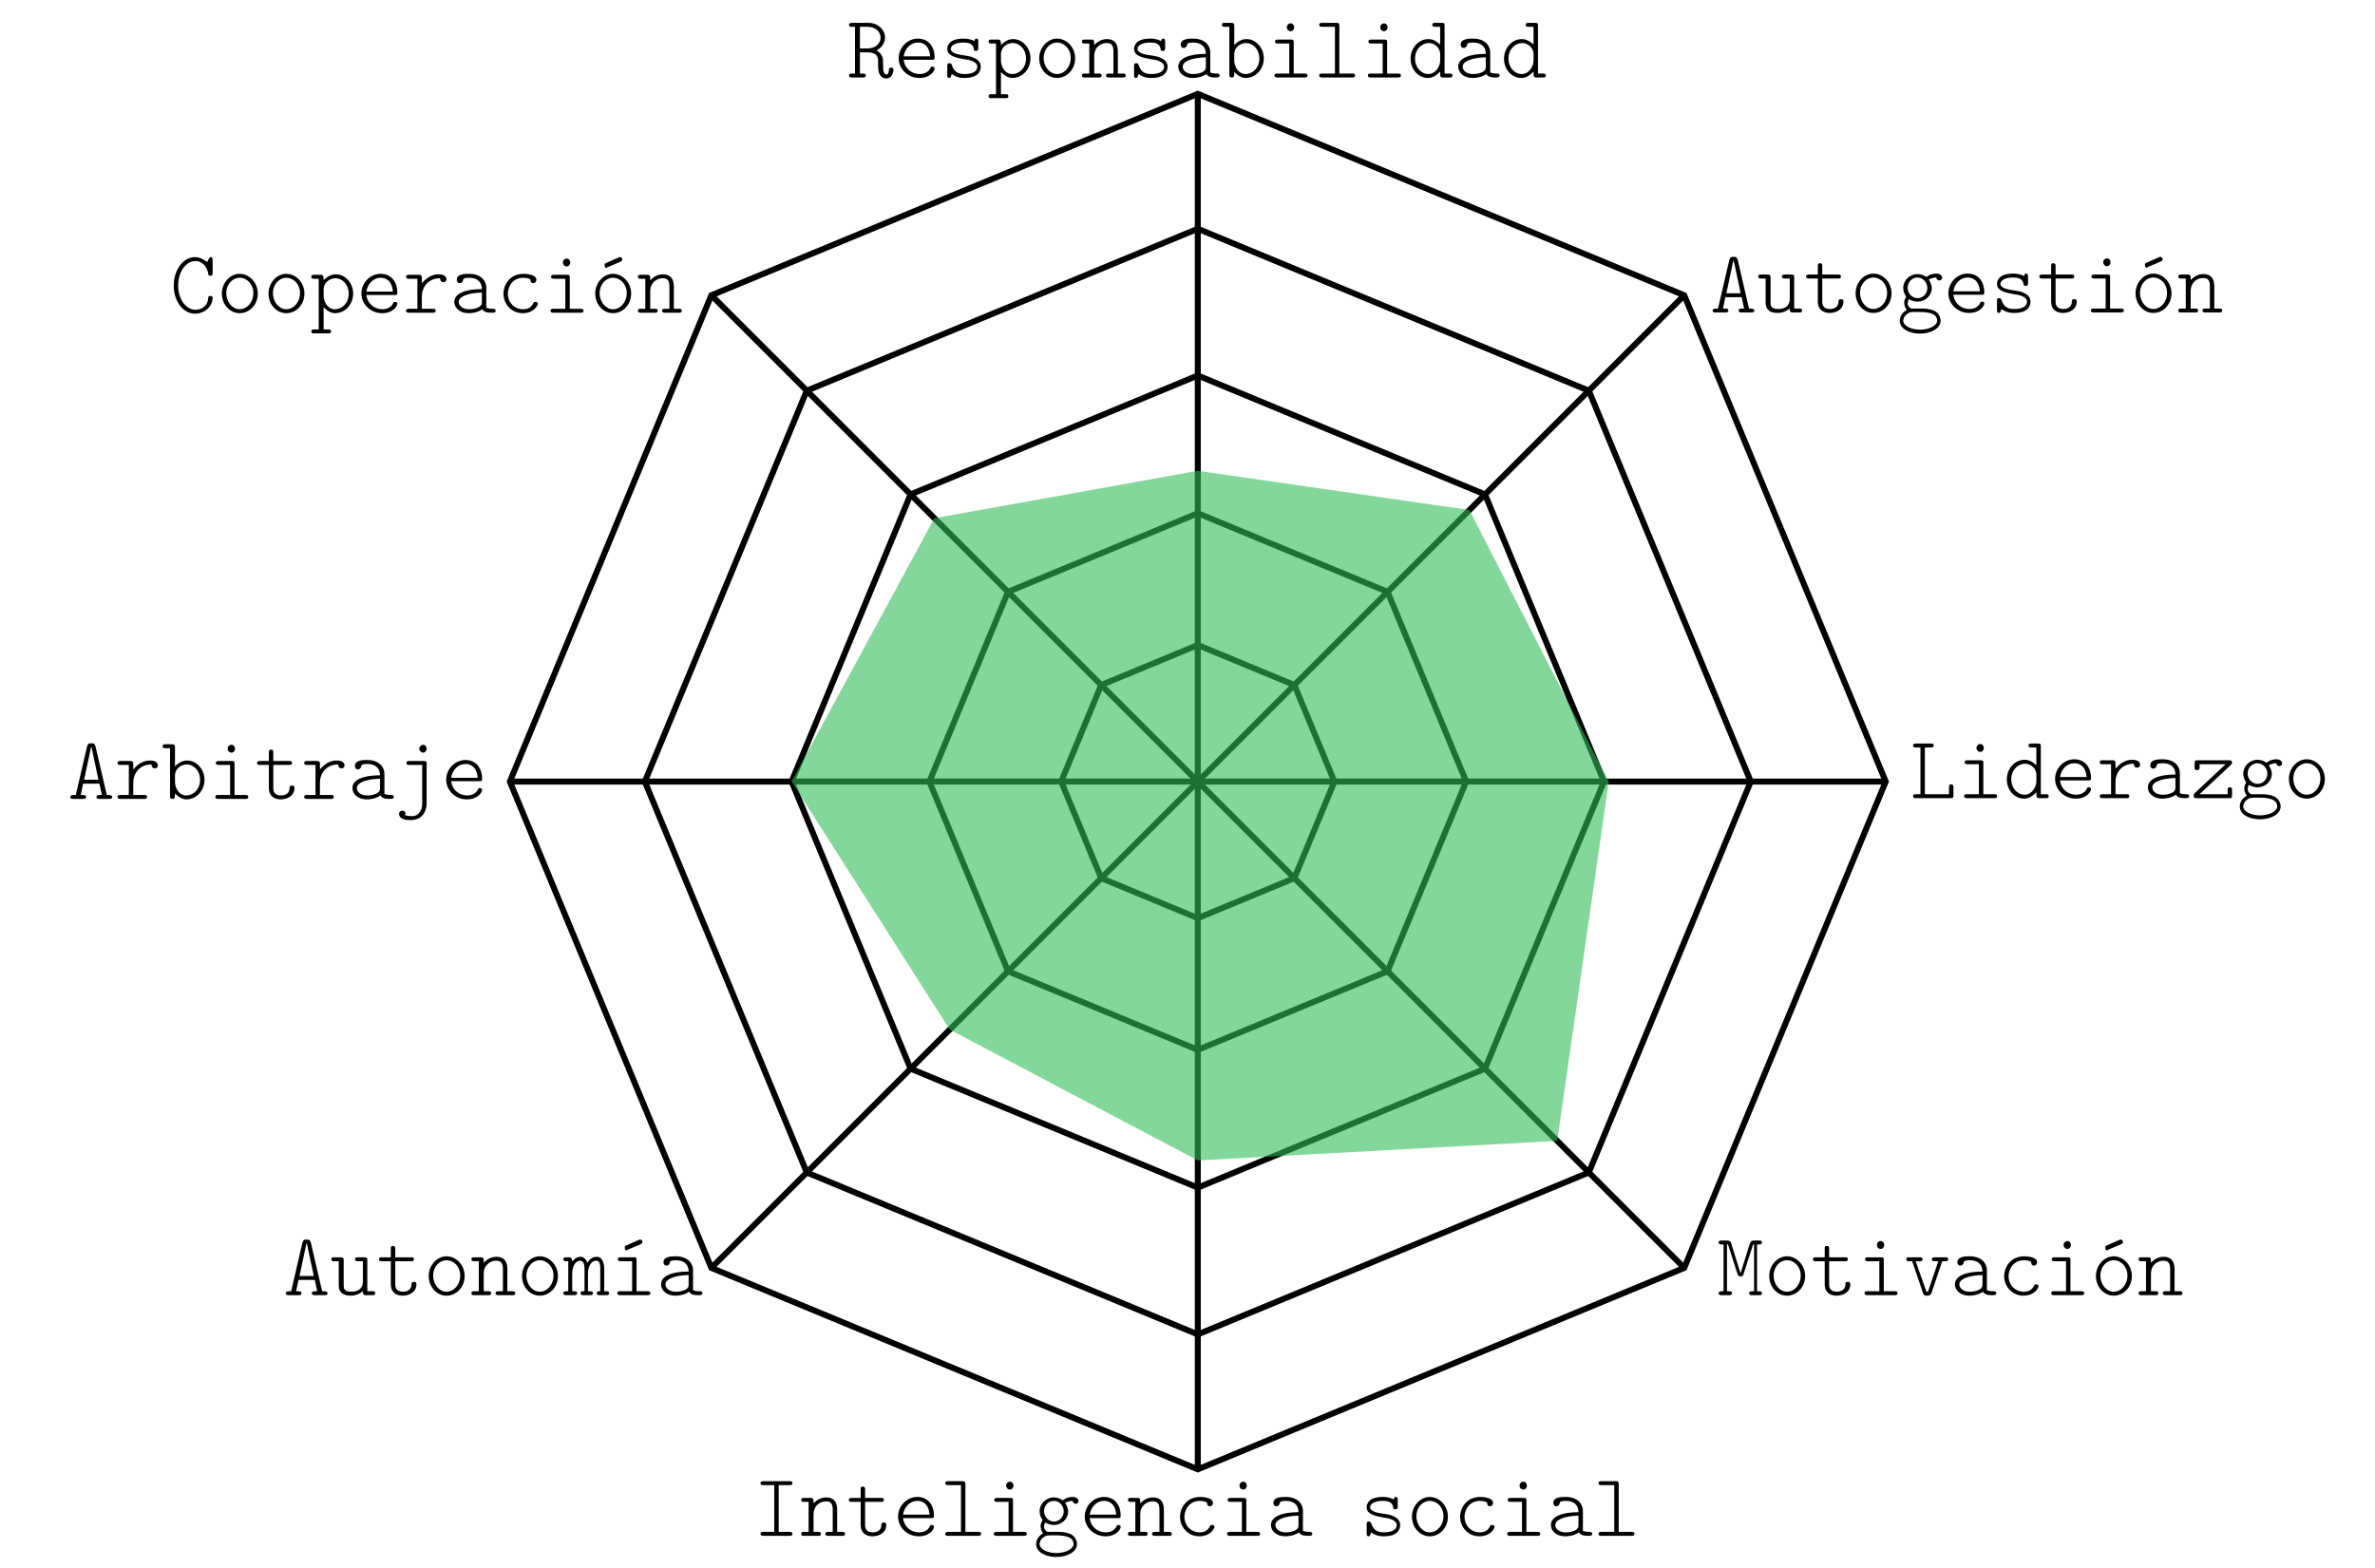
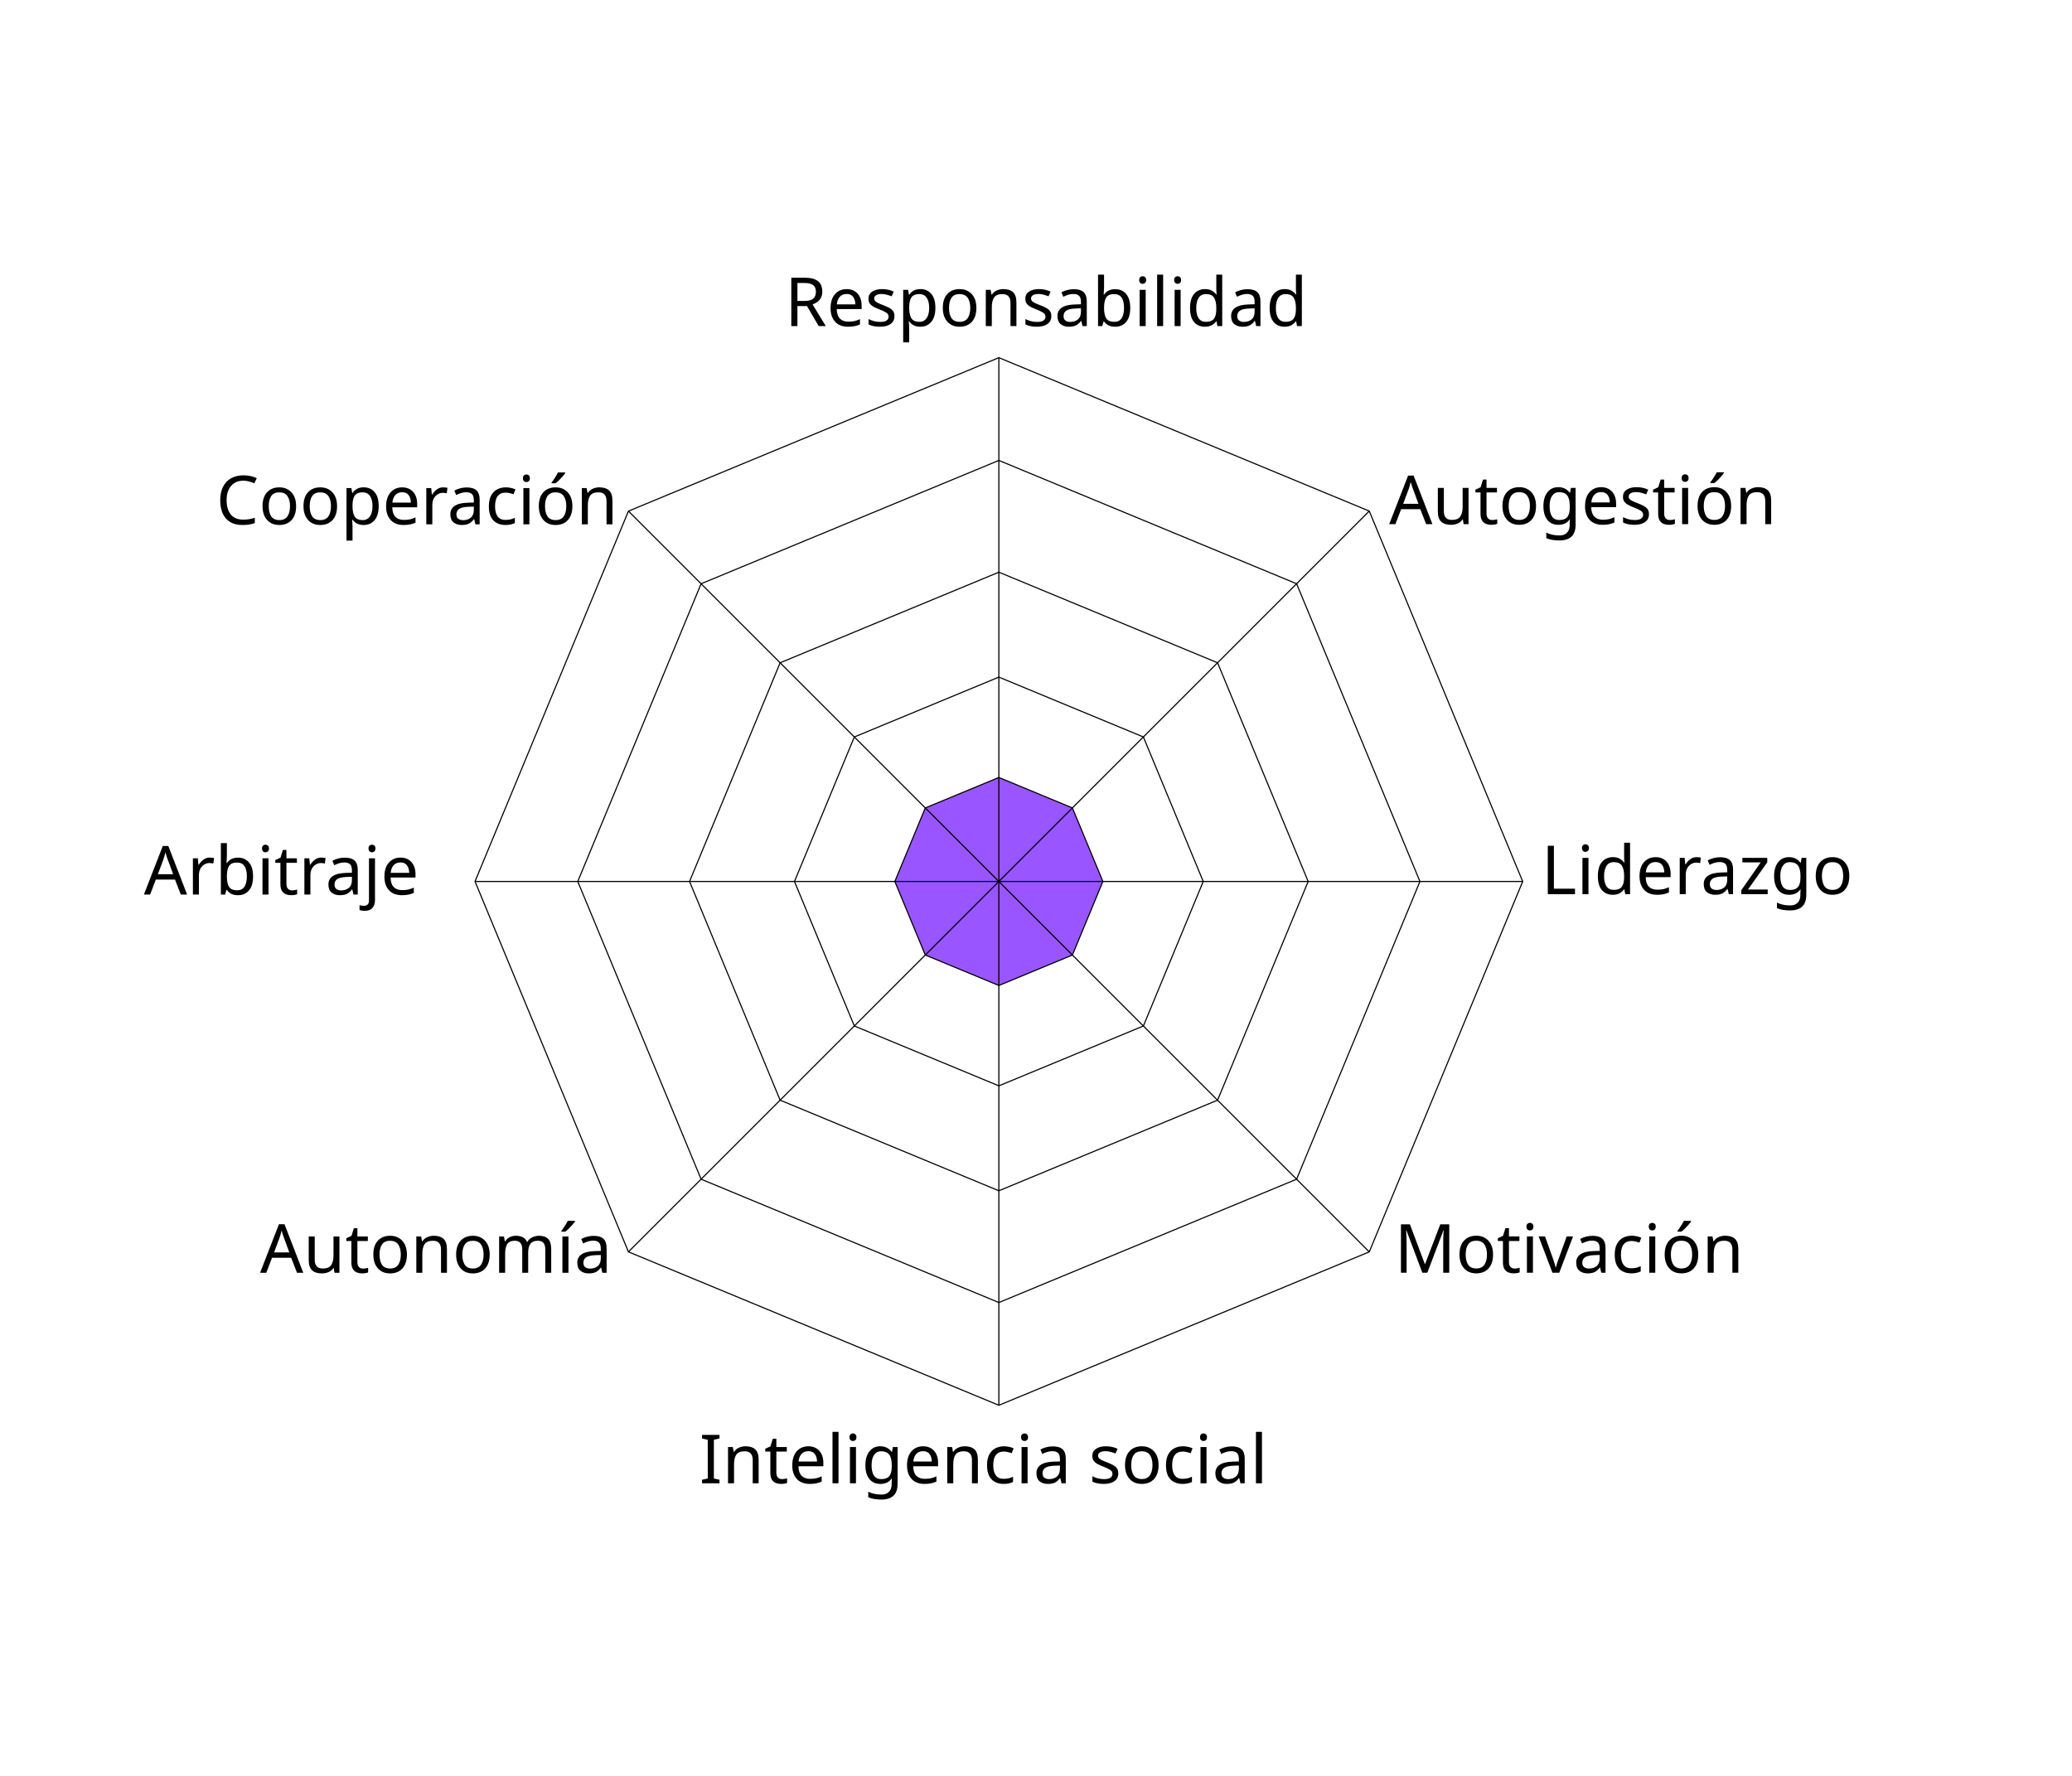
- <svg xmlns="http://www.w3.org/2000/svg" width="75.389mm" height="49.78mm" viewBox="0 0 75.389 49.78" version="1.1" id="svg4712">
-   <defs id="defs4706" />
-   <g id="layer1" transform="translate(294.7182,-33.98522)">
-     <path id="path4571" d="m -256.697,36.965 15.441,6.396 6.396,15.441 -6.396,15.441 -15.441,6.396 -15.441,-6.396 -6.396,-15.441 6.396,-15.441 z" style="display:inline;opacity:1;fill:none;fill-opacity:1;stroke:#000000;stroke-width:0.19;stroke-linecap:round;stroke-miterlimit:4;stroke-dasharray:none;stroke-opacity:1" />
-     <path style="display:inline;opacity:1;fill:none;fill-opacity:1;stroke:#000000;stroke-width:0.19;stroke-linecap:round;stroke-miterlimit:4;stroke-dasharray:none;stroke-opacity:1" d="m -256.697,41.249 12.412,5.141 5.141,12.412 -5.141,12.412 -12.412,5.141 -12.412,-5.141 -5.141,-12.412 5.141,-12.412 z" id="path4666" />
-     <path id="path4668" d="m -256.697,45.908 9.117,3.776 3.776,9.117 -3.776,9.117 -9.117,3.776 -9.117,-3.776 -3.776,-9.117 3.776,-9.117 z" style="display:inline;opacity:1;fill:none;fill-opacity:1;stroke:#000000;stroke-width:0.19;stroke-linecap:round;stroke-miterlimit:4;stroke-dasharray:none;stroke-opacity:1" />
-     <path style="display:inline;opacity:1;fill:none;fill-opacity:1;stroke:#000000;stroke-width:0.19;stroke-linecap:round;stroke-miterlimit:4;stroke-dasharray:none;stroke-opacity:1" d="m -256.697,50.282 6.024,2.495 2.495,6.024 -2.495,6.024 -6.024,2.495 -6.024,-2.495 -2.495,-6.024 2.495,-6.024 z" id="path4670" />
-     <path id="path4672" d="m -256.697,54.466 3.066,1.27 1.27,3.066 -1.27,3.066 -3.066,1.27 -3.066,-1.27 -1.27,-3.066 1.27,-3.066 z" style="display:inline;opacity:1;fill:none;fill-opacity:1;stroke:#000000;stroke-width:0.19;stroke-linecap:round;stroke-miterlimit:4;stroke-dasharray:none;stroke-opacity:1" />
-     <path id="path4674" d="M -256.697,36.965 V 80.638" style="display:inline;opacity:1;fill:none;stroke:#000000;stroke-width:0.19;stroke-linecap:butt;stroke-linejoin:miter;stroke-miterlimit:4;stroke-dasharray:none;stroke-opacity:1" />
-     <path style="display:inline;opacity:1;fill:none;stroke:#000000;stroke-width:0.19;stroke-linecap:butt;stroke-linejoin:miter;stroke-miterlimit:4;stroke-dasharray:none;stroke-opacity:1" d="m -241.256,43.361 -30.881,30.881" id="path4676" />
-     <path id="path4678" d="m -234.86,58.801 -43.673,8e-6" style="display:inline;opacity:1;fill:none;stroke:#000000;stroke-width:0.19;stroke-linecap:butt;stroke-linejoin:miter;stroke-miterlimit:4;stroke-dasharray:none;stroke-opacity:1" />
-     <path style="display:inline;opacity:1;fill:none;stroke:#000000;stroke-width:0.19;stroke-linecap:butt;stroke-linejoin:miter;stroke-miterlimit:4;stroke-dasharray:none;stroke-opacity:1" d="M -241.256,74.242 -272.137,43.361" id="path4680" />
-     <path id="path4682" d="m -269.59,58.801 4.531,-8.362 8.362,-1.505 8.622,1.245 4.423,8.622 -1.636,11.41 -11.41,0.62 -7.874,-4.155 z" style="display:inline;opacity:0.6;fill:#32bc57;stroke:none;stroke-width:0.19px;stroke-linecap:butt;stroke-linejoin:miter;stroke-opacity:1;fill-opacity:1" />
-     <text xml:space="preserve" style="font-style:normal;font-variant:normal;font-weight:normal;font-stretch:normal;font-size:2.822px;line-height:1.25;font-family:'Latin Modern Mono Light';-inkscape-font-specification:'Latin Modern Mono Light, ';letter-spacing:0px;word-spacing:0px;fill:#000000;fill-opacity:1;stroke:none;stroke-width:0.265" x="-240.435" y="43.906" id="text4615">
-       <tspan id="tspan4613" x="-240.435" y="43.906" style="stroke-width:0.265">Autogestión</tspan>
+ <svg xmlns="http://www.w3.org/2000/svg" id="svg4712" width="350" height="300" viewBox="0 0 300 300">
+   <g id="layer2">
+     <path id="octagon" fill="#95f" stroke-width=".19px" d="M126.155 148.908l5.146-12.424 12.425-5.147 12.424 5.147 5.146 12.424-5.146 12.424-12.424 5.146-12.425-5.146z" />
+     <path id="path4571" fill="none" stroke="#000" stroke-linecap="round" stroke-width=".19" d="M143.726 60.421l62.569 25.918 25.917 62.569-25.917 62.57-62.57 25.916-62.569-25.917-25.917-62.57L81.156 86.34z" />
+     <path id="path4666" fill="none" stroke="#000" stroke-linecap="round" stroke-width=".19" d="M143.726 77.78l50.295 20.832 20.833 50.296-20.833 50.295-50.295 20.833-50.296-20.833-20.833-50.295L93.43 98.612z" />
+     <path id="path4668" fill="none" stroke="#000" stroke-linecap="round" stroke-width=".19" d="M143.726 96.66l36.945 15.303 15.303 36.945-15.303 36.945-36.945 15.303-36.946-15.303-15.303-36.945 15.303-36.945z" />
+     <path id="path4670" fill="none" stroke="#000" stroke-linecap="round" stroke-width=".19" d="M143.726 114.384l24.412 10.112 10.112 24.412-10.112 24.412-24.412 10.112-24.413-10.112-10.112-24.412 10.112-24.412z" />
+     <path id="path4672" fill="none" stroke="#000" stroke-linecap="round" stroke-width=".19" d="M143.726 131.337l12.424 5.147 5.146 12.424-5.146 12.424-12.424 5.146-12.425-5.146-5.146-12.424 5.146-12.424z" />
+     <path id="path4674" fill="none" stroke="#000" stroke-width=".19" d="M143.726 60.421v176.973" />
+     <path id="path4676" fill="none" stroke="#000" stroke-width=".19" d="M206.295 86.339L81.156 211.477" />
+     <path id="path4678" fill="none" stroke="#000" stroke-width=".19" d="M232.212 148.908H55.239" />
+     <path id="path4680" fill="none" stroke="#000" stroke-width=".19" d="M206.295 211.477L81.156 86.34" />
+     <text id="text4615" x="209.666" y="88.546" stroke-width=".265" font-family="Gloria Hallelujah" font-size="11.436px" font-weight="400" letter-spacing="0" style="line-height:1.25;-inkscape-font-specification:'Gloria Hallelujah, Normal';font-variant-ligatures:normal;font-variant-caps:normal;font-variant-numeric:normal;font-feature-settings:normal;text-align:start" word-spacing="0">
+       <tspan id="tspan913" x="209.666" y="88.546" style="-inkscape-font-specification:'Gloria Hallelujah, Normal';font-variant-ligatures:normal;font-variant-caps:normal;font-variant-numeric:normal;font-feature-settings:normal;text-align:start"> Autogestión</tspan>
    </text>
-     <text xml:space="preserve" style="font-style:normal;font-variant:normal;font-weight:normal;font-stretch:normal;font-size:2.822px;line-height:1.25;font-family:'Latin Modern Mono Light';-inkscape-font-specification:'Latin Modern Mono Light, ';letter-spacing:0px;word-spacing:0px;fill:#000000;fill-opacity:1;stroke:none;stroke-width:0.265" x="-234.087" y="59.329" id="text4619">
-       <tspan id="tspan4617" x="-234.087" y="59.329" style="stroke-width:0.265">Liderazgo</tspan>
+     <text id="text4619" x="235.344" y="151.046" stroke-width=".265" font-family="Gloria Hallelujah" font-size="11.436px" font-weight="400" letter-spacing="0" style="line-height:1.25;-inkscape-font-specification:'Gloria Hallelujah, Normal';font-variant-ligatures:normal;font-variant-caps:normal;font-variant-numeric:normal;font-feature-settings:normal;text-align:start" word-spacing="0">
+       <tspan id="tspan4617" x="235.344" y="151.046" style="-inkscape-font-specification:'Gloria Hallelujah, Normal';font-variant-ligatures:normal;font-variant-caps:normal;font-variant-numeric:normal;font-feature-settings:normal;text-align:start"> Liderazgo</tspan>
    </text>
-     <text xml:space="preserve" style="font-style:normal;font-variant:normal;font-weight:normal;font-stretch:normal;font-size:2.822px;line-height:1.25;font-family:'Latin Modern Mono Light';-inkscape-font-specification:'Latin Modern Mono Light, ';letter-spacing:0px;word-spacing:0px;fill:#000000;fill-opacity:1;stroke:none;stroke-width:0.265" x="-240.209" y="75.111" id="text4623">
-       <tspan id="tspan4621" x="-240.209" y="75.111" style="stroke-width:0.265">Motivación</tspan>
+     <text id="text4623" x="210.54" y="215" stroke-width=".265" font-family="Gloria Hallelujah" font-size="11.436px" font-weight="400" letter-spacing="0" style="line-height:1.25;-inkscape-font-specification:'Gloria Hallelujah, Normal';font-variant-ligatures:normal;font-variant-caps:normal;font-variant-numeric:normal;font-feature-settings:normal;text-align:start" word-spacing="0">
+       <tspan id="tspan4621" x="210.54" y="215" style="-inkscape-font-specification:'Gloria Hallelujah, Normal';font-variant-ligatures:normal;font-variant-caps:normal;font-variant-numeric:normal;font-feature-settings:normal;text-align:start"> Motivación</tspan>
    </text>
-     <text xml:space="preserve" style="font-style:normal;font-variant:normal;font-weight:normal;font-stretch:normal;font-size:2.822px;line-height:1.25;font-family:'Latin Modern Mono Light';-inkscape-font-specification:'Latin Modern Mono Light, ';letter-spacing:0px;word-spacing:0px;fill:#000000;fill-opacity:1;stroke:none;stroke-width:0.265" x="-270.814" y="82.753" id="text4627">
-       <tspan id="tspan4625" x="-270.814" y="82.753" style="stroke-width:0.265">Inteligencia social</tspan>
+     <text id="text4627" x="93.133" y="250.567" stroke-width=".265" font-family="Gloria Hallelujah" font-size="11.436px" font-weight="400" letter-spacing="0" style="line-height:1.25;-inkscape-font-specification:'Gloria Hallelujah, Normal';font-variant-ligatures:normal;font-variant-caps:normal;font-variant-numeric:normal;font-feature-settings:normal;text-align:start" word-spacing="0">
+       <tspan id="tspan4625" x="93.133" y="250.567" style="-inkscape-font-specification:'Gloria Hallelujah, Normal';font-variant-ligatures:normal;font-variant-caps:normal;font-variant-numeric:normal;font-feature-settings:normal;text-align:start"> Inteligencia social</tspan>
    </text>
-     <text xml:space="preserve" style="font-style:normal;font-variant:normal;font-weight:normal;font-stretch:normal;font-size:2.822px;line-height:1.25;font-family:'Latin Modern Mono Light';-inkscape-font-specification:'Latin Modern Mono Light, ';letter-spacing:0px;word-spacing:0px;fill:#000000;fill-opacity:1;stroke:none;stroke-width:0.265" x="-285.727" y="75.113" id="text4631">
-       <tspan id="tspan4629" x="-285.727" y="75.113" style="stroke-width:0.265">Autonomía</tspan>
+     <text id="text4631" x="24.935" y="215.005" stroke-width=".265" font-family="Gloria Hallelujah" font-size="11.436px" font-weight="400" letter-spacing="0" style="line-height:1.25;-inkscape-font-specification:'Gloria Hallelujah, Normal';font-variant-ligatures:normal;font-variant-caps:normal;font-variant-numeric:normal;font-feature-settings:normal;text-align:start" word-spacing="0">
+       <tspan id="tspan4629" x="18.935" y="215.005" style="-inkscape-font-specification:'Gloria Hallelujah, Normal';font-variant-ligatures:normal;font-variant-caps:normal;font-variant-numeric:normal;font-feature-settings:normal;text-align:start"> Autonomía</tspan>
    </text>
-     <text xml:space="preserve" style="font-style:normal;font-variant:normal;font-weight:normal;font-stretch:normal;font-size:2.822px;line-height:1.25;font-family:'Latin Modern Mono Light';-inkscape-font-specification:'Latin Modern Mono Light, ';letter-spacing:0px;word-spacing:0px;fill:#000000;fill-opacity:1;stroke:none;stroke-width:0.265" x="-292.563" y="59.348" id="text4635">
-       <tspan id="tspan4633" x="-292.563" y="59.348" style="stroke-width:0.265">Arbitraje</tspan>
+     <text id="text4635" x="-10.692" y="151.121" stroke-width=".265" font-family="Gloria Hallelujah" font-size="11.436px" font-weight="400" letter-spacing="0" style="line-height:1.25;-inkscape-font-specification:'Gloria Hallelujah, Normal';font-variant-ligatures:normal;font-variant-caps:normal;font-variant-numeric:normal;font-feature-settings:normal;text-align:start" word-spacing="0">
+       <tspan id="tspan4633" x="-0.692" y="151.121" style="-inkscape-font-specification:'Gloria Hallelujah, Normal';font-variant-ligatures:normal;font-variant-caps:normal;font-variant-numeric:normal;font-feature-settings:normal;text-align:start"> Arbitraje</tspan>
    </text>
-     <text xml:space="preserve" style="font-style:normal;font-variant:normal;font-weight:normal;font-stretch:normal;font-size:2.822px;line-height:1.25;font-family:'Latin Modern Mono Light';-inkscape-font-specification:'Latin Modern Mono Light, ';letter-spacing:0px;word-spacing:0px;fill:#000000;fill-opacity:1;stroke:none;stroke-width:0.265" x="-289.328" y="43.914" id="text4639">
-       <tspan id="tspan4637" x="-289.328" y="43.914" style="stroke-width:0.265">Cooperación</tspan>
+     <text id="text4639" x="11.497" y="88.58" stroke-width=".265" font-family="Gloria Hallelujah" font-size="11.436px" font-weight="400" letter-spacing="0" style="line-height:1.25;-inkscape-font-specification:'Gloria Hallelujah, Normal';font-variant-ligatures:normal;font-variant-caps:normal;font-variant-numeric:normal;font-feature-settings:normal;text-align:start" word-spacing="0">
+       <tspan id="tspan4637" x="11.497" y="88.58" style="-inkscape-font-specification:'Gloria Hallelujah, Normal';font-variant-ligatures:normal;font-variant-caps:normal;font-variant-numeric:normal;font-feature-settings:normal;text-align:start"> Cooperación</tspan>
    </text>
-     <text xml:space="preserve" style="font-style:normal;font-variant:normal;font-weight:normal;font-stretch:normal;font-size:2.822px;line-height:1.25;font-family:'Latin Modern Mono Light';-inkscape-font-specification:'Latin Modern Mono Light, ';letter-spacing:0px;word-spacing:0px;fill:#000000;fill-opacity:1;stroke:none;stroke-width:0.265" x="-267.83" y="36.444" id="text4643">
-       <tspan id="tspan4641" x="-267.83" y="36.444" style="stroke-width:0.265">Responsabilidad</tspan>
+     <text id="text4643" x="107.557" y="55.088" stroke-width=".265" font-family="Gloria Hallelujah" font-size="11.436px" font-weight="400" letter-spacing="0" style="line-height:1.25;-inkscape-font-specification:'Gloria Hallelujah, Normal';font-variant-ligatures:normal;font-variant-caps:normal;font-variant-numeric:normal;font-feature-settings:normal;text-align:start" word-spacing="0">
+       <tspan id="tspan4641" x="107.557" y="55.088" style="-inkscape-font-specification:'Gloria Hallelujah, Normal';font-variant-ligatures:normal;font-variant-caps:normal;font-variant-numeric:normal;font-feature-settings:normal;text-align:start"> Responsabilidad</tspan>
    </text>
  </g>
</svg>
